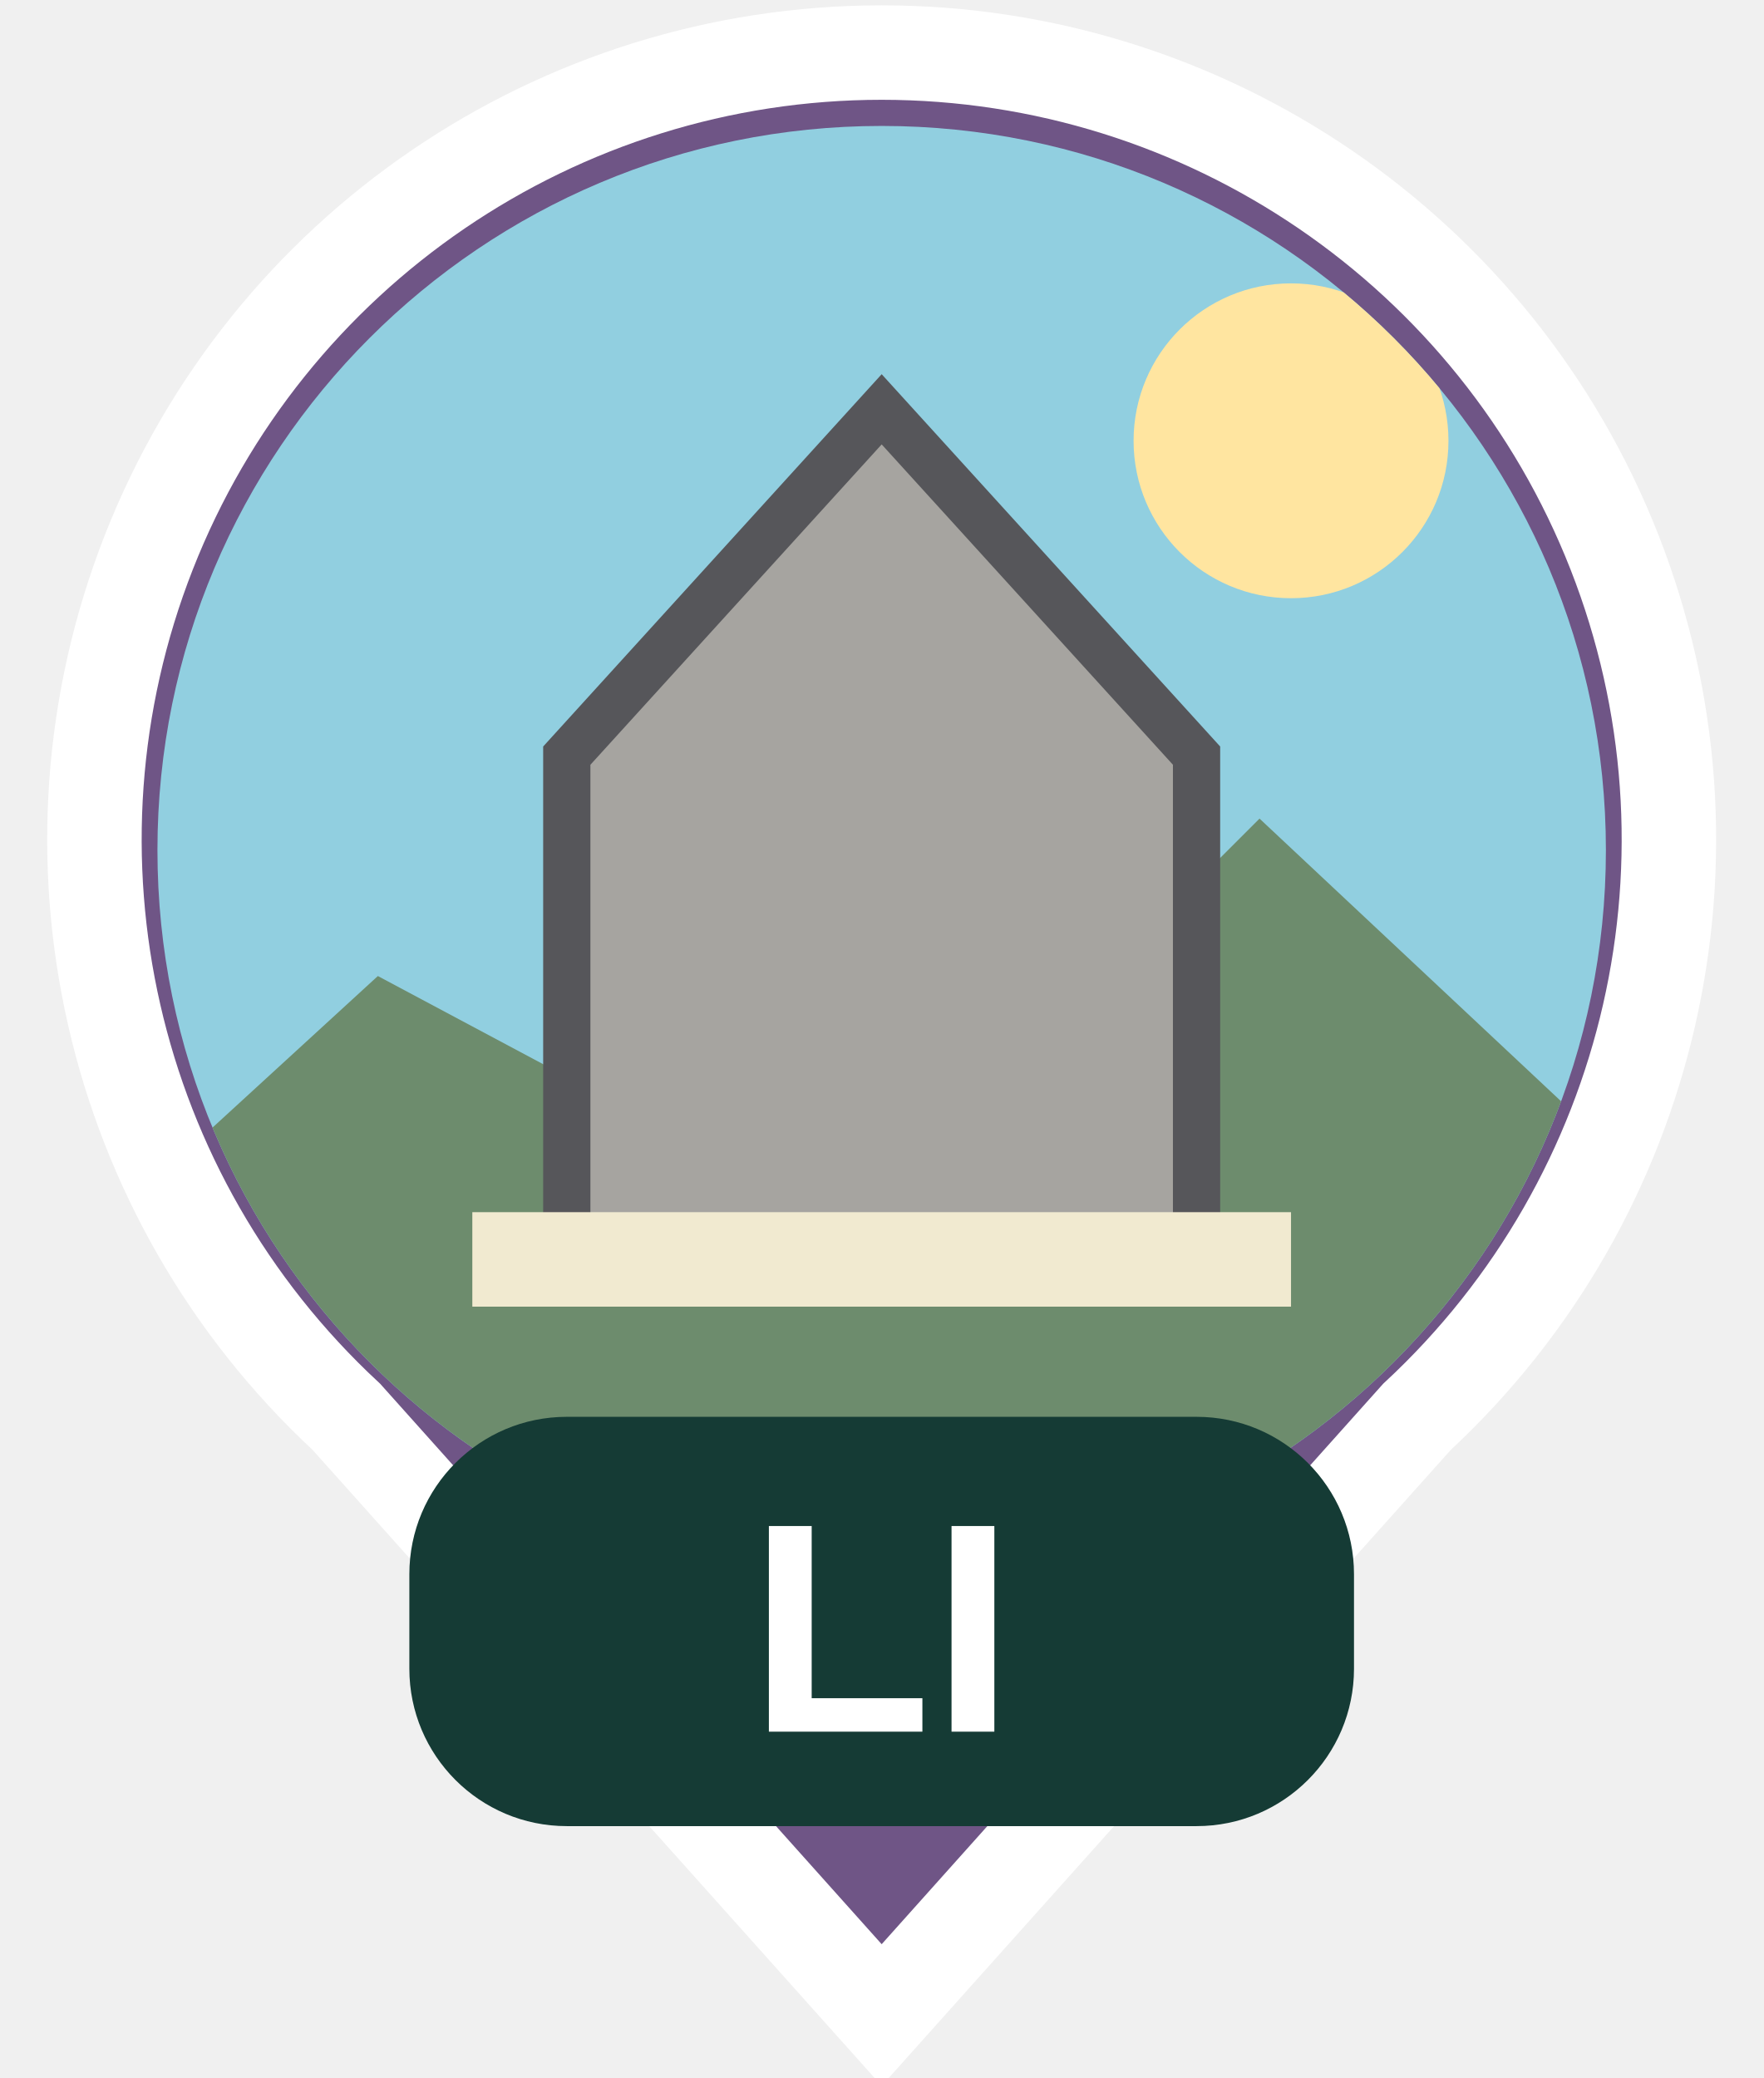
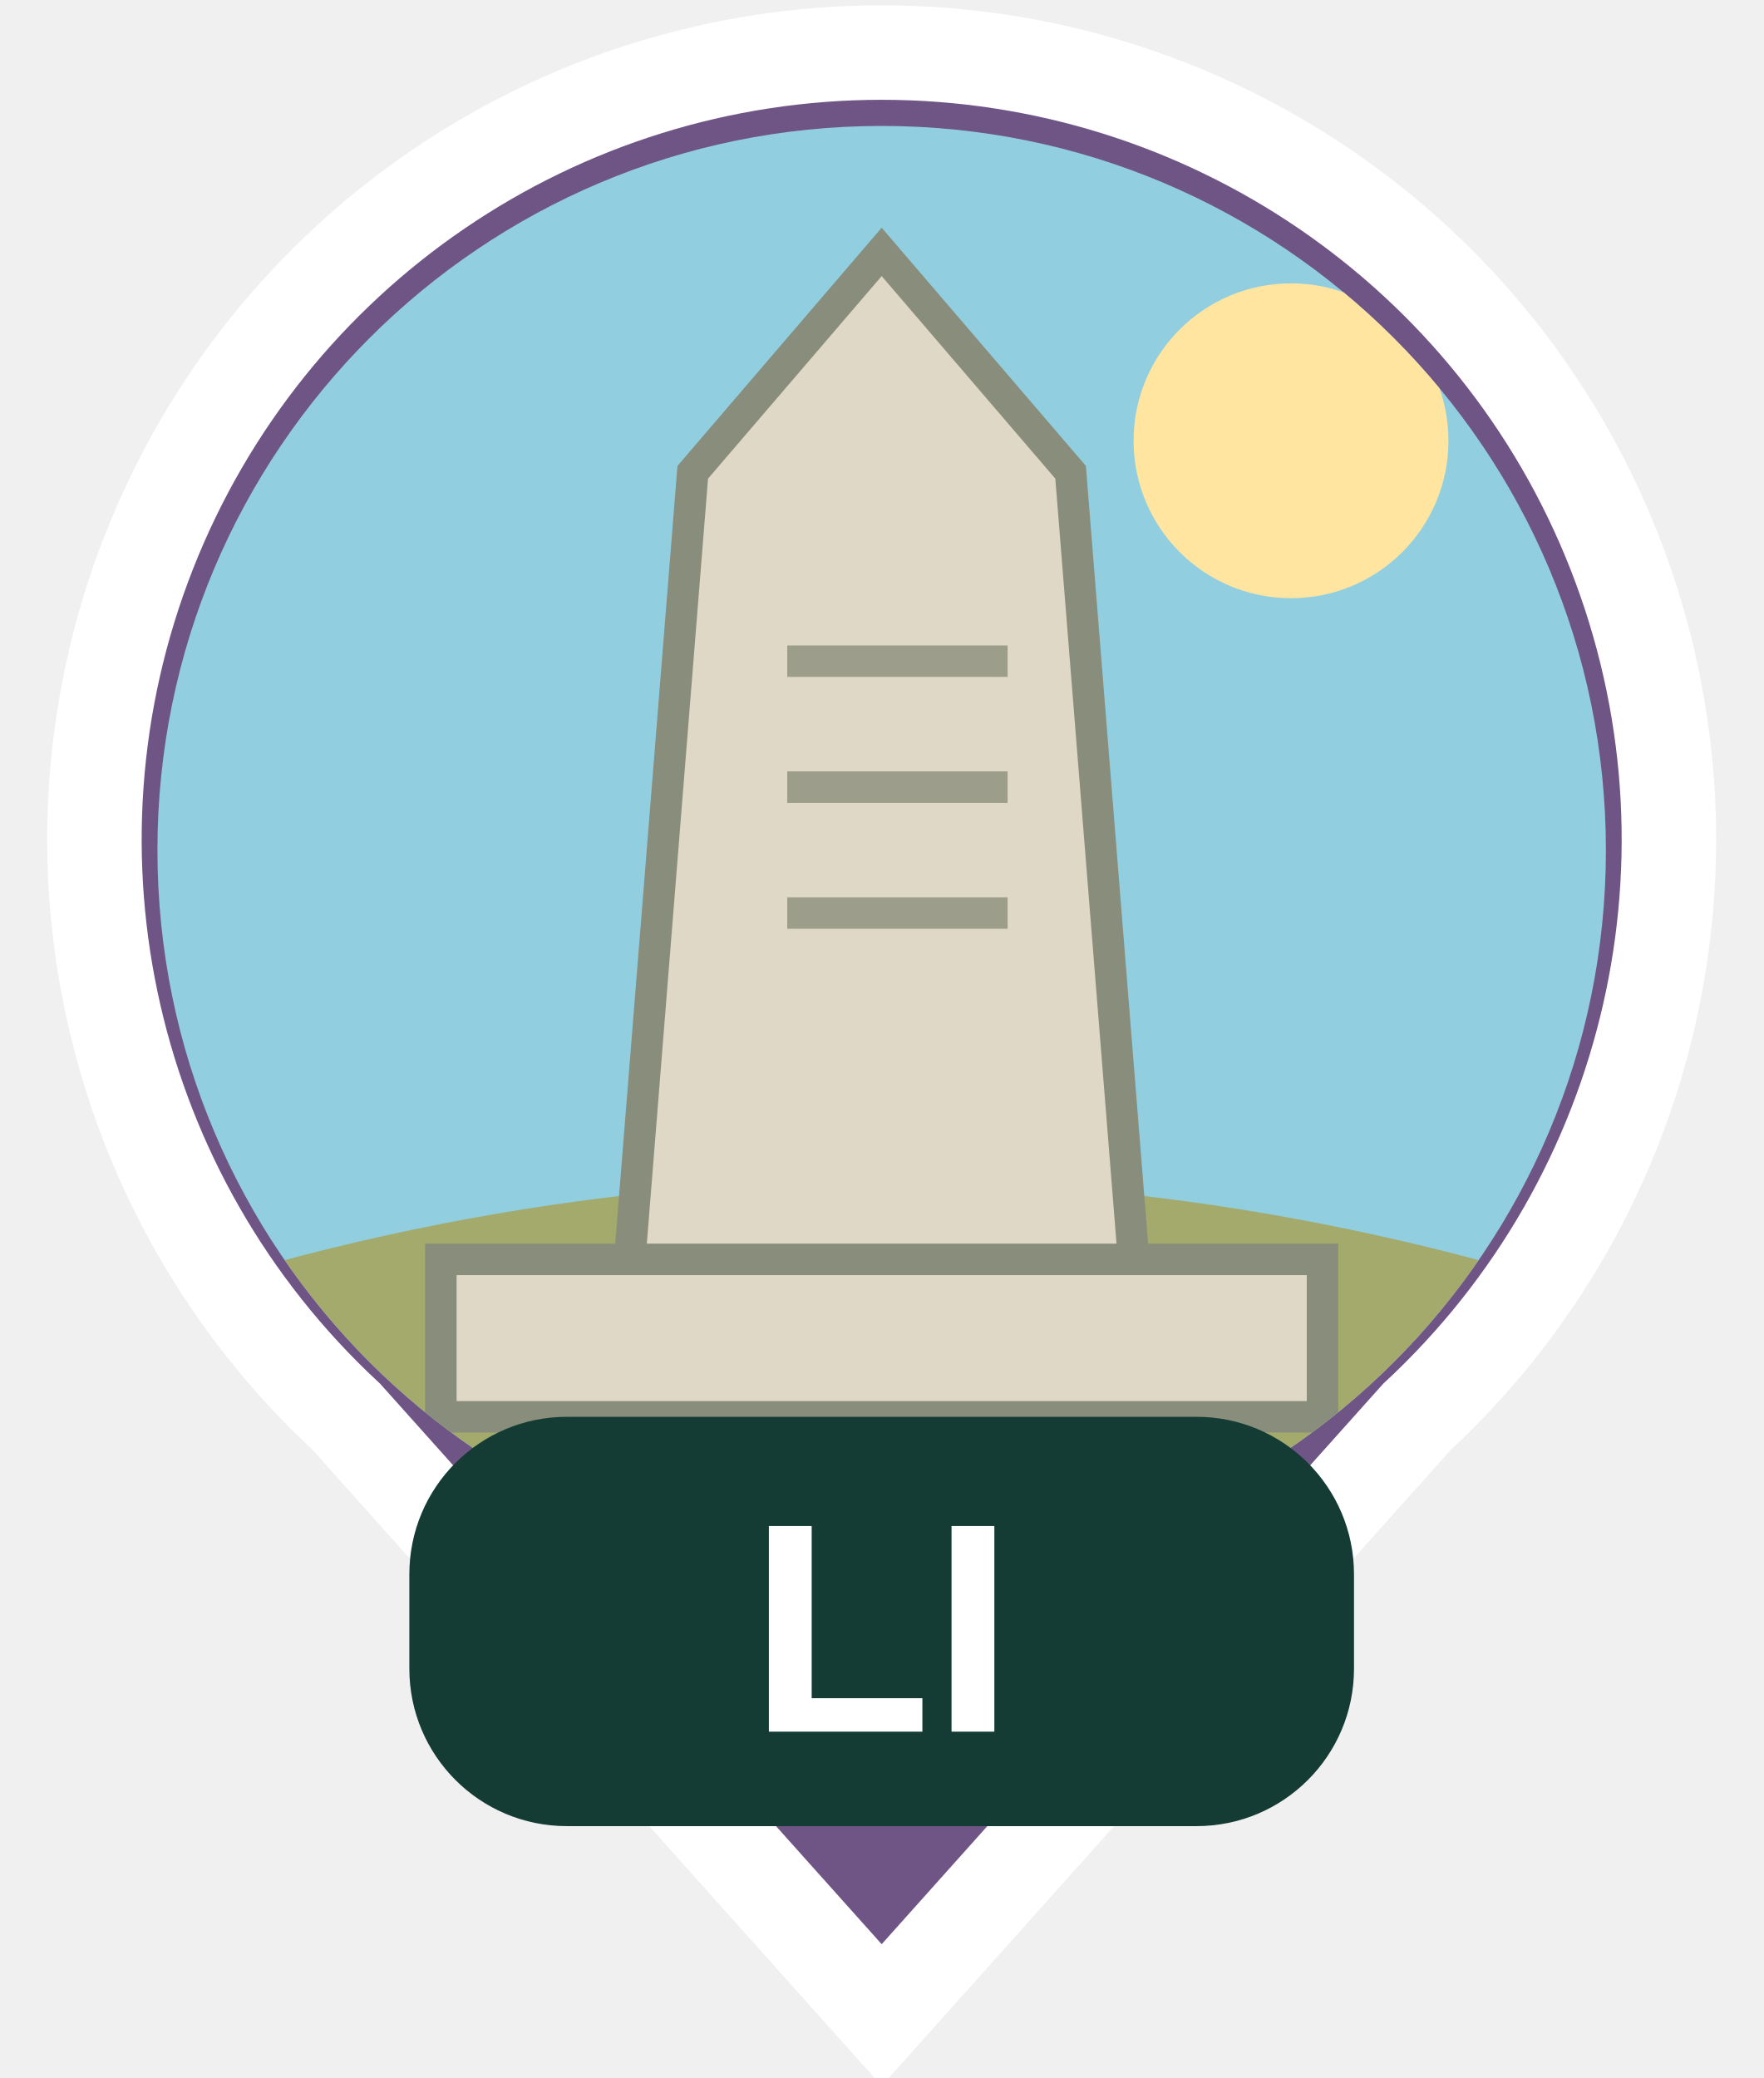
<svg xmlns="http://www.w3.org/2000/svg" viewBox="0 0 56 66">
  <defs>
    <clipPath id="scene">
      <circle cx="28" cy="27" r="23" />
    </clipPath>
  </defs>
  <path d="M28 64 11 45A25 25 0 1 1 45 45Z" fill="#6f5586" stroke="white" stroke-width="3" />
  <g clip-path="url(#scene)">
    <circle cx="28" cy="27" r="23" fill="#91cfe0" />
    <circle cx="41" cy="14" r="5" fill="#ffe5a0" />
-     <path d="M0 42 12 31l15 8 13-13 16 15v10H0Z" fill="#6d8c6d" />
-     <path d="M18 40V24l10-11 10 11v16" fill="#a6a4a0" stroke="#56565a" stroke-width="1.5" />
-     <path d="M15 40h26" stroke="#f1ead0" stroke-width="3" />
+     <path d="M0 43q28-11 56 0v10H0Z" fill="#a3aa6c" />
+     <path d="M14 45h28v-5H14Zm6-5h16l-2-25-6-7-6 7Z" fill="#dfd8c6" stroke="#898d7b" stroke-width="1" />
+     <path d="M25 21h7m-7 4h7m-7 4h7" stroke="#9d9d8c" />
  </g>
  <rect x="13" y="45" width="30" height="13" rx="5" fill="#153b35" />
  <text x="28" y="55" text-anchor="middle" font-family="Arial,sans-serif" font-size="9.5" font-weight="bold" fill="white">LI</text>
</svg>
